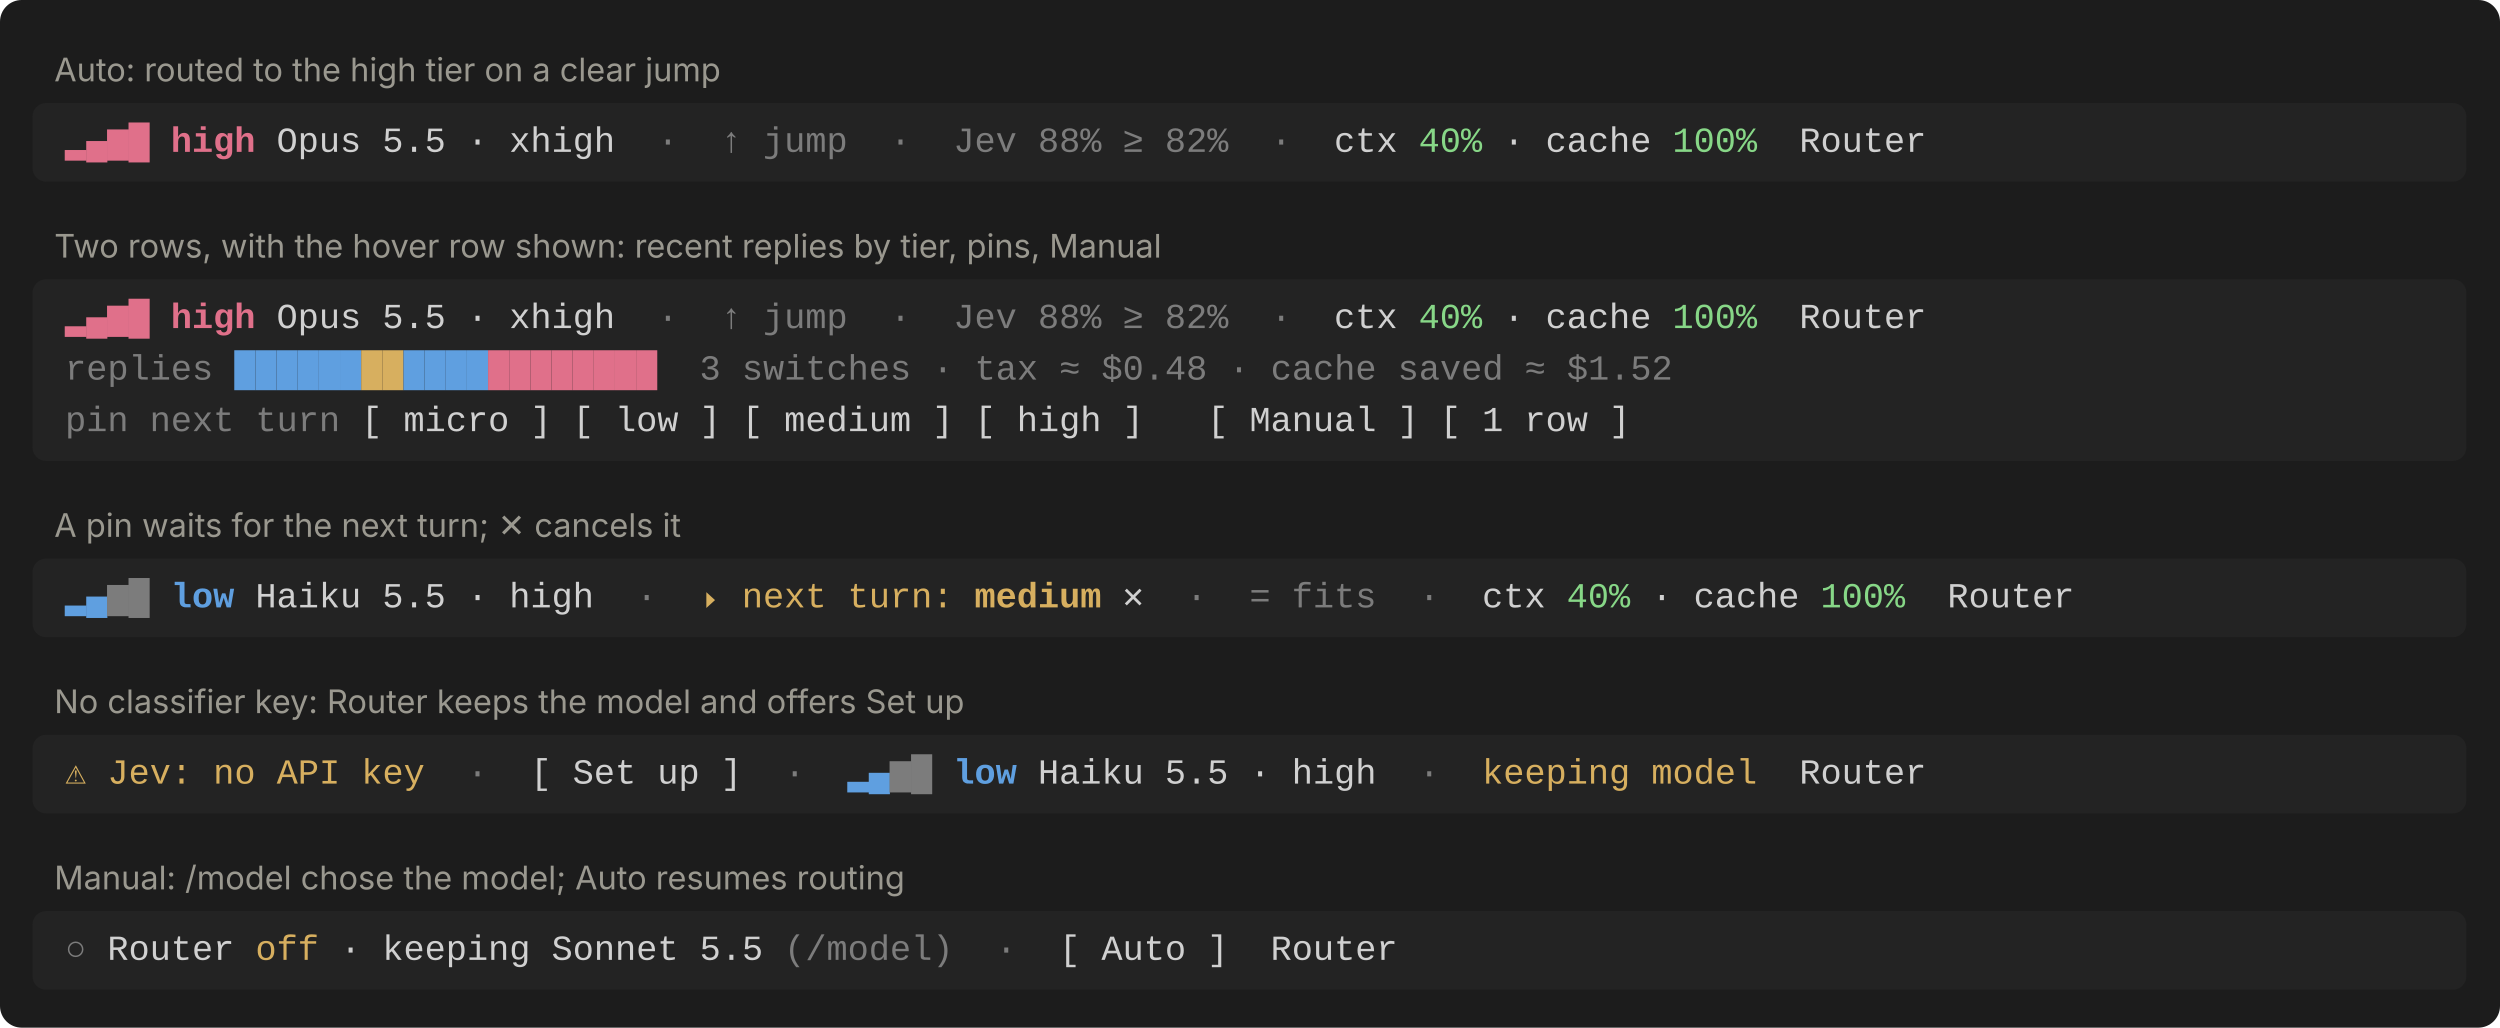
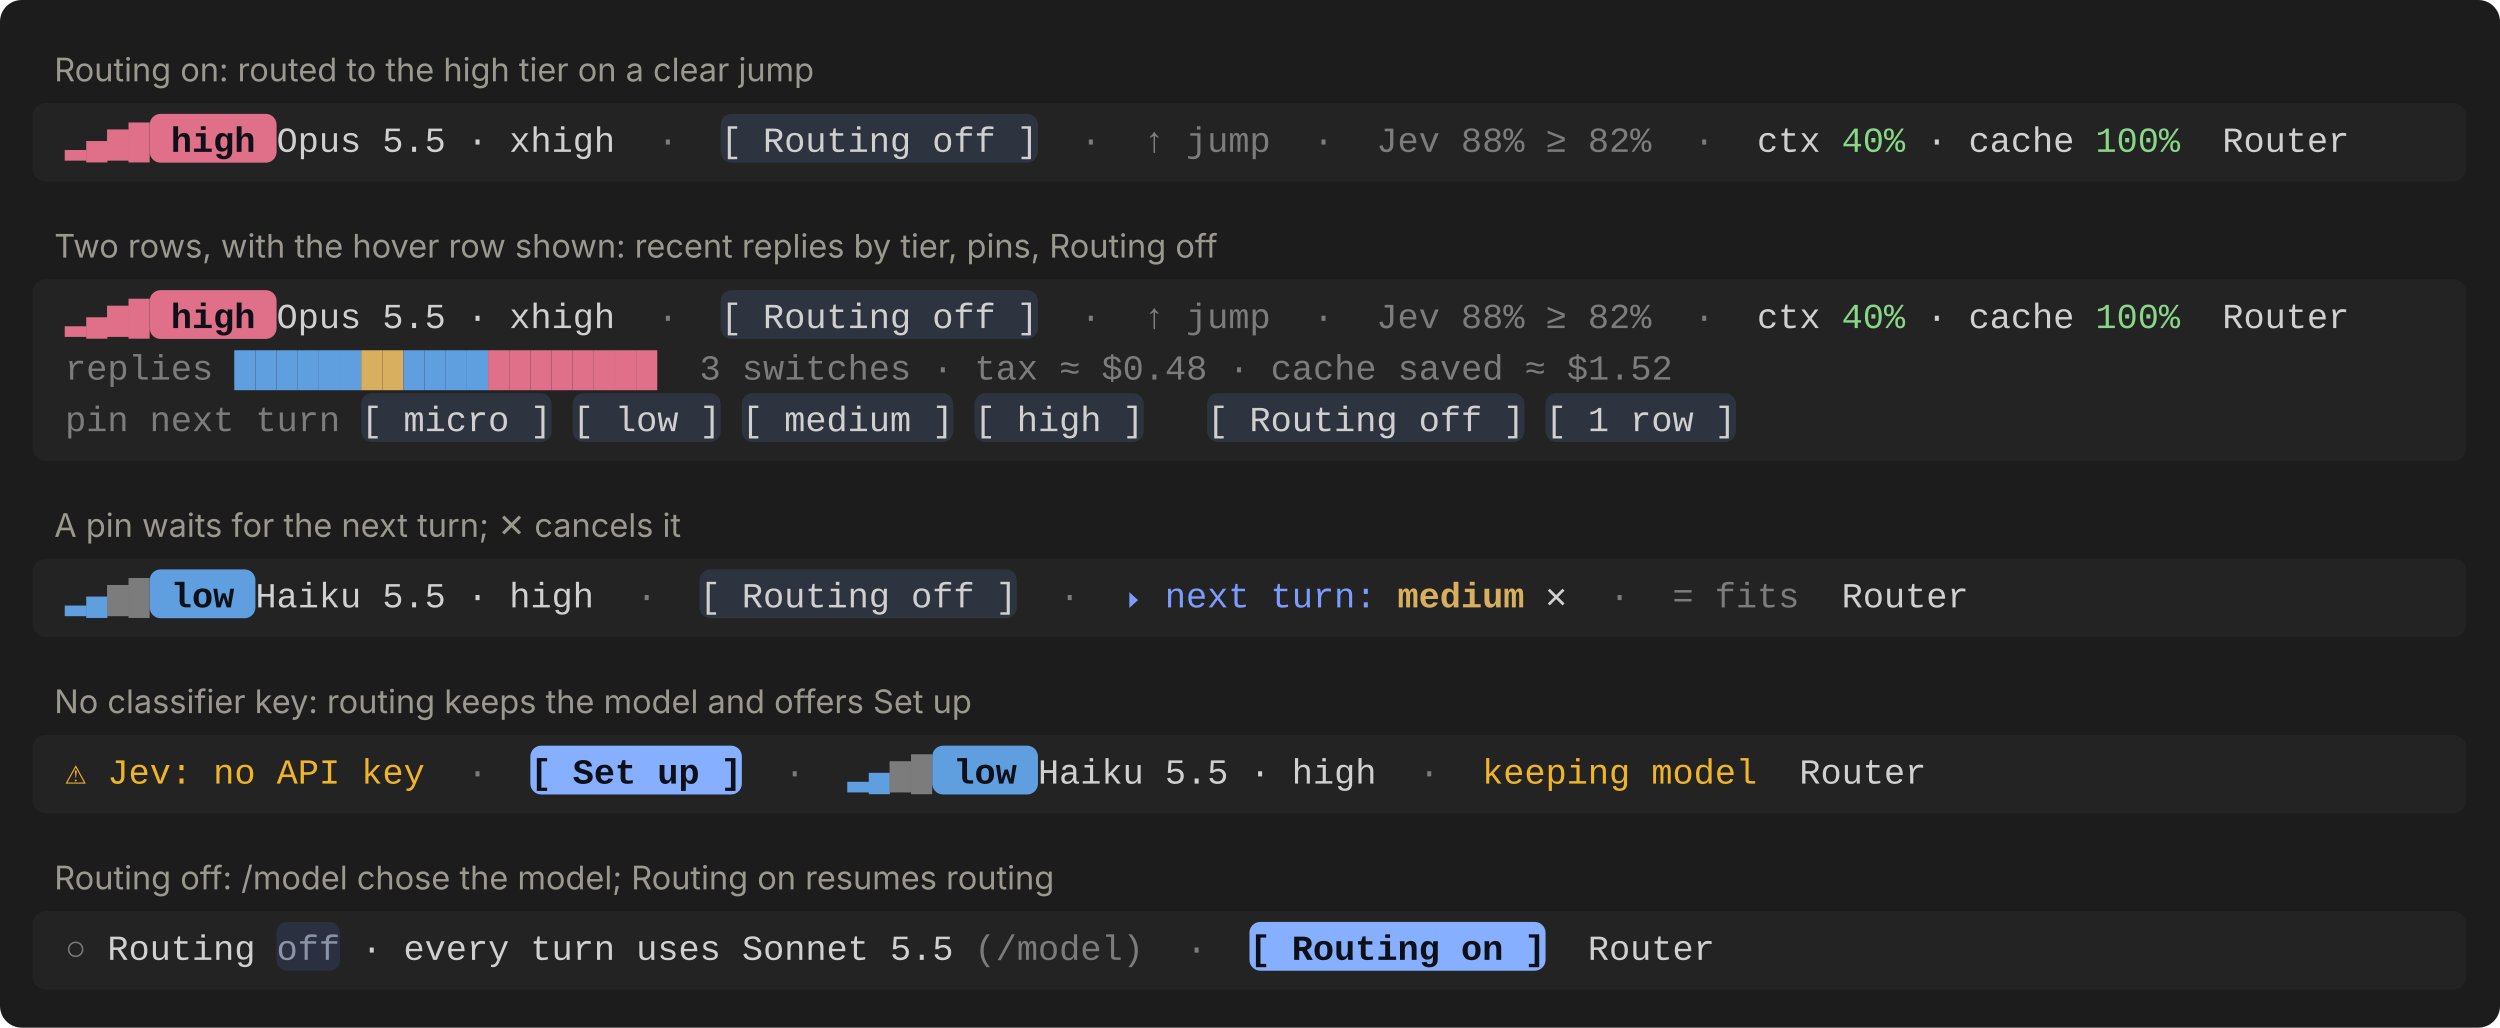
<svg xmlns="http://www.w3.org/2000/svg" viewBox="0 0 922 379" role="img" aria-labelledby="title desc">
  <style>
    text { font-family: ui-monospace, SFMono-Regular, Menlo, Consolas, 'Liberation Mono', monospace; font-size: 13px; }
    .cap { font-family: system-ui, -apple-system, 'Segoe UI', sans-serif; font-size: 12px; fill: #9a988f; }
  </style>
  <rect width="922" height="379" rx="8" fill="#1c1c1c" />
-   <text class="cap" x="20" y="30">Auto: routed to the high tier on a clear jump</text>
+   <text class="cap" x="20" y="30">Routing on: routed to the high tier on a clear jump</text>
  <rect x="12" y="38" width="897.6" height="29" rx="5" fill="#232323" />
  <text x="24.0" y="56" fill="#e0708a" xml:space="preserve">▂</text>
  <text x="31.8" y="56" fill="#e0708a" xml:space="preserve">▄</text>
  <text x="39.6" y="56" fill="#e0708a" xml:space="preserve">▆</text>
  <text x="47.4" y="56" fill="#e0708a" xml:space="preserve">█</text>
-   <text x="55.2" y="56" fill="#e0708a" font-weight="700" xml:space="preserve"> high </text>
+   <rect x="55.2" y="42" width="46.8" height="18" rx="4" fill="#e0708a" />
+   <text x="55.2" y="56" fill="#0d1016" font-weight="700" xml:space="preserve"> high </text>
  <text x="102.0" y="56" fill="#d0d0d0" xml:space="preserve">Opus 5.5 · xhigh</text>
  <text x="226.8" y="56" fill="#7c7c7c" xml:space="preserve">  ·  </text>
-   <text x="265.8" y="56" fill="#7c7c7c" xml:space="preserve">↑ jump</text>
-   <text x="312.6" y="56" fill="#7c7c7c" xml:space="preserve">  ·  </text>
-   <text x="351.6" y="56" fill="#7c7c7c" xml:space="preserve">Jev 88% ≥ 82%</text>
-   <text x="453.0" y="56" fill="#7c7c7c" xml:space="preserve">  ·  </text>
-   <text x="492.0" y="56" fill="#d0d0d0" xml:space="preserve">ctx </text>
-   <text x="523.2" y="56" fill="#87d787" xml:space="preserve">40%</text>
-   <text x="546.6" y="56" fill="#d0d0d0" xml:space="preserve"> · cache </text>
-   <text x="616.8" y="56" fill="#87d787" xml:space="preserve">100%</text>
-   <text x="663.6" y="56" fill="#d0d0d0" xml:space="preserve">Router</text>
-   <text class="cap" x="20" y="95">Two rows, with the hover row shown: recent replies by tier, pins, Manual</text>
+   <rect x="265.8" y="42" width="117.0" height="18" rx="4" fill="#2e3340" />
+   <text x="265.8" y="56" fill="#d0d0d0" xml:space="preserve">[ Routing off ]</text>
+   <text x="382.8" y="56" fill="#7c7c7c" xml:space="preserve">  ·  </text>
+   <text x="421.8" y="56" fill="#7c7c7c" xml:space="preserve">↑ jump</text>
+   <text x="468.6" y="56" fill="#7c7c7c" xml:space="preserve">  ·  </text>
+   <text x="507.6" y="56" fill="#7c7c7c" xml:space="preserve">Jev 88% ≥ 82%</text>
+   <text x="609.0" y="56" fill="#7c7c7c" xml:space="preserve">  ·  </text>
+   <text x="648.0" y="56" fill="#d0d0d0" xml:space="preserve">ctx </text>
+   <text x="679.2" y="56" fill="#87d787" xml:space="preserve">40%</text>
+   <text x="702.6" y="56" fill="#d0d0d0" xml:space="preserve"> · cache </text>
+   <text x="772.8" y="56" fill="#87d787" xml:space="preserve">100%</text>
+   <text x="819.6" y="56" fill="#d0d0d0" xml:space="preserve">Router</text>
+   <text class="cap" x="20" y="95">Two rows, with the hover row shown: recent replies by tier, pins, Routing off</text>
  <rect x="12" y="103" width="897.6" height="67" rx="5" fill="#232323" />
  <text x="24.0" y="121" fill="#e0708a" xml:space="preserve">▂</text>
  <text x="31.8" y="121" fill="#e0708a" xml:space="preserve">▄</text>
  <text x="39.6" y="121" fill="#e0708a" xml:space="preserve">▆</text>
  <text x="47.4" y="121" fill="#e0708a" xml:space="preserve">█</text>
-   <text x="55.2" y="121" fill="#e0708a" font-weight="700" xml:space="preserve"> high </text>
+   <rect x="55.2" y="107" width="46.8" height="18" rx="4" fill="#e0708a" />
+   <text x="55.2" y="121" fill="#0d1016" font-weight="700" xml:space="preserve"> high </text>
  <text x="102.0" y="121" fill="#d0d0d0" xml:space="preserve">Opus 5.5 · xhigh</text>
  <text x="226.8" y="121" fill="#7c7c7c" xml:space="preserve">  ·  </text>
-   <text x="265.8" y="121" fill="#7c7c7c" xml:space="preserve">↑ jump</text>
-   <text x="312.6" y="121" fill="#7c7c7c" xml:space="preserve">  ·  </text>
-   <text x="351.6" y="121" fill="#7c7c7c" xml:space="preserve">Jev 88% ≥ 82%</text>
-   <text x="453.0" y="121" fill="#7c7c7c" xml:space="preserve">  ·  </text>
-   <text x="492.0" y="121" fill="#d0d0d0" xml:space="preserve">ctx </text>
-   <text x="523.2" y="121" fill="#87d787" xml:space="preserve">40%</text>
-   <text x="546.6" y="121" fill="#d0d0d0" xml:space="preserve"> · cache </text>
-   <text x="616.8" y="121" fill="#87d787" xml:space="preserve">100%</text>
-   <text x="663.6" y="121" fill="#d0d0d0" xml:space="preserve">Router</text>
+   <rect x="265.8" y="107" width="117.0" height="18" rx="4" fill="#2e3340" />
+   <text x="265.8" y="121" fill="#d0d0d0" xml:space="preserve">[ Routing off ]</text>
+   <text x="382.8" y="121" fill="#7c7c7c" xml:space="preserve">  ·  </text>
+   <text x="421.8" y="121" fill="#7c7c7c" xml:space="preserve">↑ jump</text>
+   <text x="468.6" y="121" fill="#7c7c7c" xml:space="preserve">  ·  </text>
+   <text x="507.6" y="121" fill="#7c7c7c" xml:space="preserve">Jev 88% ≥ 82%</text>
+   <text x="609.0" y="121" fill="#7c7c7c" xml:space="preserve">  ·  </text>
+   <text x="648.0" y="121" fill="#d0d0d0" xml:space="preserve">ctx </text>
+   <text x="679.2" y="121" fill="#87d787" xml:space="preserve">40%</text>
+   <text x="702.6" y="121" fill="#d0d0d0" xml:space="preserve"> · cache </text>
+   <text x="772.8" y="121" fill="#87d787" xml:space="preserve">100%</text>
+   <text x="819.6" y="121" fill="#d0d0d0" xml:space="preserve">Router</text>
  <text x="24.0" y="140" fill="#7c7c7c" xml:space="preserve">replies </text>
  <text x="86.4" y="140" fill="#5f9fe0" xml:space="preserve">█</text>
  <text x="94.2" y="140" fill="#5f9fe0" xml:space="preserve">█</text>
  <text x="102.0" y="140" fill="#5f9fe0" xml:space="preserve">█</text>
  <text x="109.8" y="140" fill="#5f9fe0" xml:space="preserve">█</text>
  <text x="117.6" y="140" fill="#5f9fe0" xml:space="preserve">█</text>
  <text x="125.4" y="140" fill="#5f9fe0" xml:space="preserve">█</text>
  <text x="133.2" y="140" fill="#d7af5f" xml:space="preserve">█</text>
  <text x="141.0" y="140" fill="#d7af5f" xml:space="preserve">█</text>
  <text x="148.8" y="140" fill="#5f9fe0" xml:space="preserve">█</text>
  <text x="156.6" y="140" fill="#5f9fe0" xml:space="preserve">█</text>
  <text x="164.4" y="140" fill="#5f9fe0" xml:space="preserve">█</text>
  <text x="172.2" y="140" fill="#5f9fe0" xml:space="preserve">█</text>
  <text x="180.0" y="140" fill="#e0708a" xml:space="preserve">█</text>
  <text x="187.8" y="140" fill="#e0708a" xml:space="preserve">█</text>
  <text x="195.6" y="140" fill="#e0708a" xml:space="preserve">█</text>
  <text x="203.4" y="140" fill="#e0708a" xml:space="preserve">█</text>
  <text x="211.2" y="140" fill="#e0708a" xml:space="preserve">█</text>
  <text x="219.0" y="140" fill="#e0708a" xml:space="preserve">█</text>
  <text x="226.8" y="140" fill="#e0708a" xml:space="preserve">█</text>
  <text x="234.6" y="140" fill="#e0708a" xml:space="preserve">█</text>
  <text x="242.4" y="140" fill="#7c7c7c" xml:space="preserve">  3 switches · tax ≈ $0.48 · cache saved ≈ $1.52</text>
  <text x="24.0" y="159" fill="#7c7c7c" xml:space="preserve">pin next turn </text>
+   <rect x="133.2" y="145" width="70.2" height="18" rx="4" fill="#2e3340" />
  <text x="133.2" y="159" fill="#d0d0d0" xml:space="preserve">[ micro ]</text>
+   <rect x="211.2" y="145" width="54.6" height="18" rx="4" fill="#2e3340" />
  <text x="211.2" y="159" fill="#d0d0d0" xml:space="preserve">[ low ]</text>
+   <rect x="273.6" y="145" width="78.0" height="18" rx="4" fill="#2e3340" />
  <text x="273.6" y="159" fill="#d0d0d0" xml:space="preserve">[ medium ]</text>
+   <rect x="359.4" y="145" width="62.4" height="18" rx="4" fill="#2e3340" />
  <text x="359.4" y="159" fill="#d0d0d0" xml:space="preserve">[ high ]</text>
-   <text x="445.2" y="159" fill="#d0d0d0" xml:space="preserve">[ Manual ]</text>
-   <text x="531.0" y="159" fill="#d0d0d0" xml:space="preserve">[ 1 row ]</text>
+   <rect x="445.2" y="145" width="117.0" height="18" rx="4" fill="#2e3340" />
+   <text x="445.2" y="159" fill="#d0d0d0" xml:space="preserve">[ Routing off ]</text>
+   <rect x="570.0" y="145" width="70.2" height="18" rx="4" fill="#2e3340" />
+   <text x="570.0" y="159" fill="#d0d0d0" xml:space="preserve">[ 1 row ]</text>
  <text class="cap" x="20" y="198">A pin waits for the next turn; ✕ cancels it</text>
  <rect x="12" y="206" width="897.6" height="29" rx="5" fill="#232323" />
  <text x="24.0" y="224" fill="#5f9fe0" xml:space="preserve">▂</text>
  <text x="31.8" y="224" fill="#5f9fe0" xml:space="preserve">▄</text>
  <text x="39.6" y="224" fill="#7c7c7c" xml:space="preserve">▆</text>
  <text x="47.4" y="224" fill="#7c7c7c" xml:space="preserve">█</text>
-   <text x="55.2" y="224" fill="#5f9fe0" font-weight="700" xml:space="preserve"> low </text>
+   <rect x="55.2" y="210" width="39.0" height="18" rx="4" fill="#5f9fe0" />
+   <text x="55.2" y="224" fill="#0d1016" font-weight="700" xml:space="preserve"> low </text>
  <text x="94.2" y="224" fill="#d0d0d0" xml:space="preserve">Haiku 5.5 · high</text>
  <text x="219.0" y="224" fill="#7c7c7c" xml:space="preserve">  ·  </text>
-   <text x="258.0" y="224" fill="#d7af5f" xml:space="preserve">⏵ next turn: </text>
-   <text x="359.4" y="224" fill="#d7af5f" font-weight="700" xml:space="preserve">medium</text>
-   <text x="414.0" y="224" fill="#d0d0d0" xml:space="preserve">✕</text>
-   <text x="421.8" y="224" fill="#7c7c7c" xml:space="preserve">  ·  </text>
-   <text x="460.8" y="224" fill="#7c7c7c" xml:space="preserve">= fits</text>
-   <text x="507.6" y="224" fill="#7c7c7c" xml:space="preserve">  ·  </text>
-   <text x="546.6" y="224" fill="#d0d0d0" xml:space="preserve">ctx </text>
-   <text x="577.8" y="224" fill="#87d787" xml:space="preserve">40%</text>
-   <text x="601.2" y="224" fill="#d0d0d0" xml:space="preserve"> · cache </text>
-   <text x="671.4" y="224" fill="#87d787" xml:space="preserve">100%</text>
-   <text x="718.2" y="224" fill="#d0d0d0" xml:space="preserve">Router</text>
-   <text class="cap" x="20" y="263">No classifier key: Router keeps the model and offers Set up</text>
+   <rect x="258.0" y="210" width="117.0" height="18" rx="4" fill="#2e3340" />
+   <text x="258.0" y="224" fill="#d0d0d0" xml:space="preserve">[ Routing off ]</text>
+   <text x="375.0" y="224" fill="#7c7c7c" xml:space="preserve">  ·  </text>
+   <text x="414.0" y="224" fill="#7c9cff" xml:space="preserve">⏵ next turn: </text>
+   <text x="515.4" y="224" fill="#d7af5f" font-weight="700" xml:space="preserve">medium</text>
+   <text x="570.0" y="224" fill="#d0d0d0" xml:space="preserve">✕</text>
+   <text x="577.8" y="224" fill="#7c7c7c" xml:space="preserve">  ·  </text>
+   <text x="616.8" y="224" fill="#7c7c7c" xml:space="preserve">= fits</text>
+   <text x="679.2" y="224" fill="#d0d0d0" xml:space="preserve">Router</text>
+   <text class="cap" x="20" y="263">No classifier key: routing keeps the model and offers Set up</text>
  <rect x="12" y="271" width="897.6" height="29" rx="5" fill="#232323" />
-   <text x="24.0" y="289" fill="#d7af5f" xml:space="preserve">⚠ Jev: no API key</text>
+   <text x="24.0" y="289" fill="#f0b429" xml:space="preserve">⚠ Jev: no API key</text>
  <text x="156.6" y="289" fill="#7c7c7c" xml:space="preserve">  ·  </text>
-   <text x="195.6" y="289" fill="#d0d0d0" xml:space="preserve">[ Set up ]</text>
+   <rect x="195.6" y="275" width="78.0" height="18" rx="4" fill="#87afff" />
+   <text x="195.6" y="289" fill="#0d1016" font-weight="700" xml:space="preserve">[ Set up ]</text>
  <text x="273.6" y="289" fill="#7c7c7c" xml:space="preserve">  ·  </text>
  <text x="312.6" y="289" fill="#5f9fe0" xml:space="preserve">▂</text>
  <text x="320.4" y="289" fill="#5f9fe0" xml:space="preserve">▄</text>
  <text x="328.2" y="289" fill="#7c7c7c" xml:space="preserve">▆</text>
  <text x="336.0" y="289" fill="#7c7c7c" xml:space="preserve">█</text>
-   <text x="343.8" y="289" fill="#5f9fe0" font-weight="700" xml:space="preserve"> low </text>
+   <rect x="343.8" y="275" width="39.0" height="18" rx="4" fill="#5f9fe0" />
+   <text x="343.8" y="289" fill="#0d1016" font-weight="700" xml:space="preserve"> low </text>
  <text x="382.8" y="289" fill="#d0d0d0" xml:space="preserve">Haiku 5.5 · high</text>
  <text x="507.6" y="289" fill="#7c7c7c" xml:space="preserve">  ·  </text>
-   <text x="546.6" y="289" fill="#d7af5f" xml:space="preserve">keeping model</text>
+   <text x="546.6" y="289" fill="#f0b429" xml:space="preserve">keeping model</text>
  <text x="663.6" y="289" fill="#d0d0d0" xml:space="preserve">Router</text>
-   <text class="cap" x="20" y="328">Manual: /model chose the model; Auto resumes routing</text>
+   <text class="cap" x="20" y="328">Routing off: /model chose the model; Routing on resumes routing</text>
  <rect x="12" y="336" width="897.6" height="29" rx="5" fill="#232323" />
  <text x="24.0" y="354" fill="#7c7c7c" xml:space="preserve">○ </text>
-   <text x="39.6" y="354" fill="#d0d0d0" xml:space="preserve">Router </text>
-   <text x="94.2" y="354" fill="#d7af5f" xml:space="preserve">off</text>
-   <text x="117.6" y="354" fill="#d0d0d0" xml:space="preserve"> · keeping Sonnet 5.5</text>
-   <text x="281.4" y="354" fill="#7c7c7c" xml:space="preserve"> (/model)</text>
-   <text x="351.6" y="354" fill="#7c7c7c" xml:space="preserve">  ·  </text>
-   <text x="390.6" y="354" fill="#d0d0d0" xml:space="preserve">[ Auto ]</text>
-   <text x="468.6" y="354" fill="#d0d0d0" xml:space="preserve">Router</text>
+   <text x="39.6" y="354" fill="#d0d0d0" xml:space="preserve">Routing </text>
+   <rect x="102.0" y="340" width="23.4" height="18" rx="4" fill="#2a3040" />
+   <text x="102.0" y="354" fill="#8b93a7" xml:space="preserve">off</text>
+   <text x="125.4" y="354" fill="#d0d0d0" xml:space="preserve"> · every turn uses Sonnet 5.5</text>
+   <text x="351.6" y="354" fill="#7c7c7c" xml:space="preserve"> (/model)</text>
+   <text x="421.8" y="354" fill="#7c7c7c" xml:space="preserve">  ·  </text>
+   <rect x="460.8" y="340" width="109.2" height="18" rx="4" fill="#87afff" />
+   <text x="460.8" y="354" fill="#0d1016" font-weight="700" xml:space="preserve">[ Routing on ]</text>
+   <text x="585.6" y="354" fill="#d0d0d0" xml:space="preserve">Router</text>
</svg>
